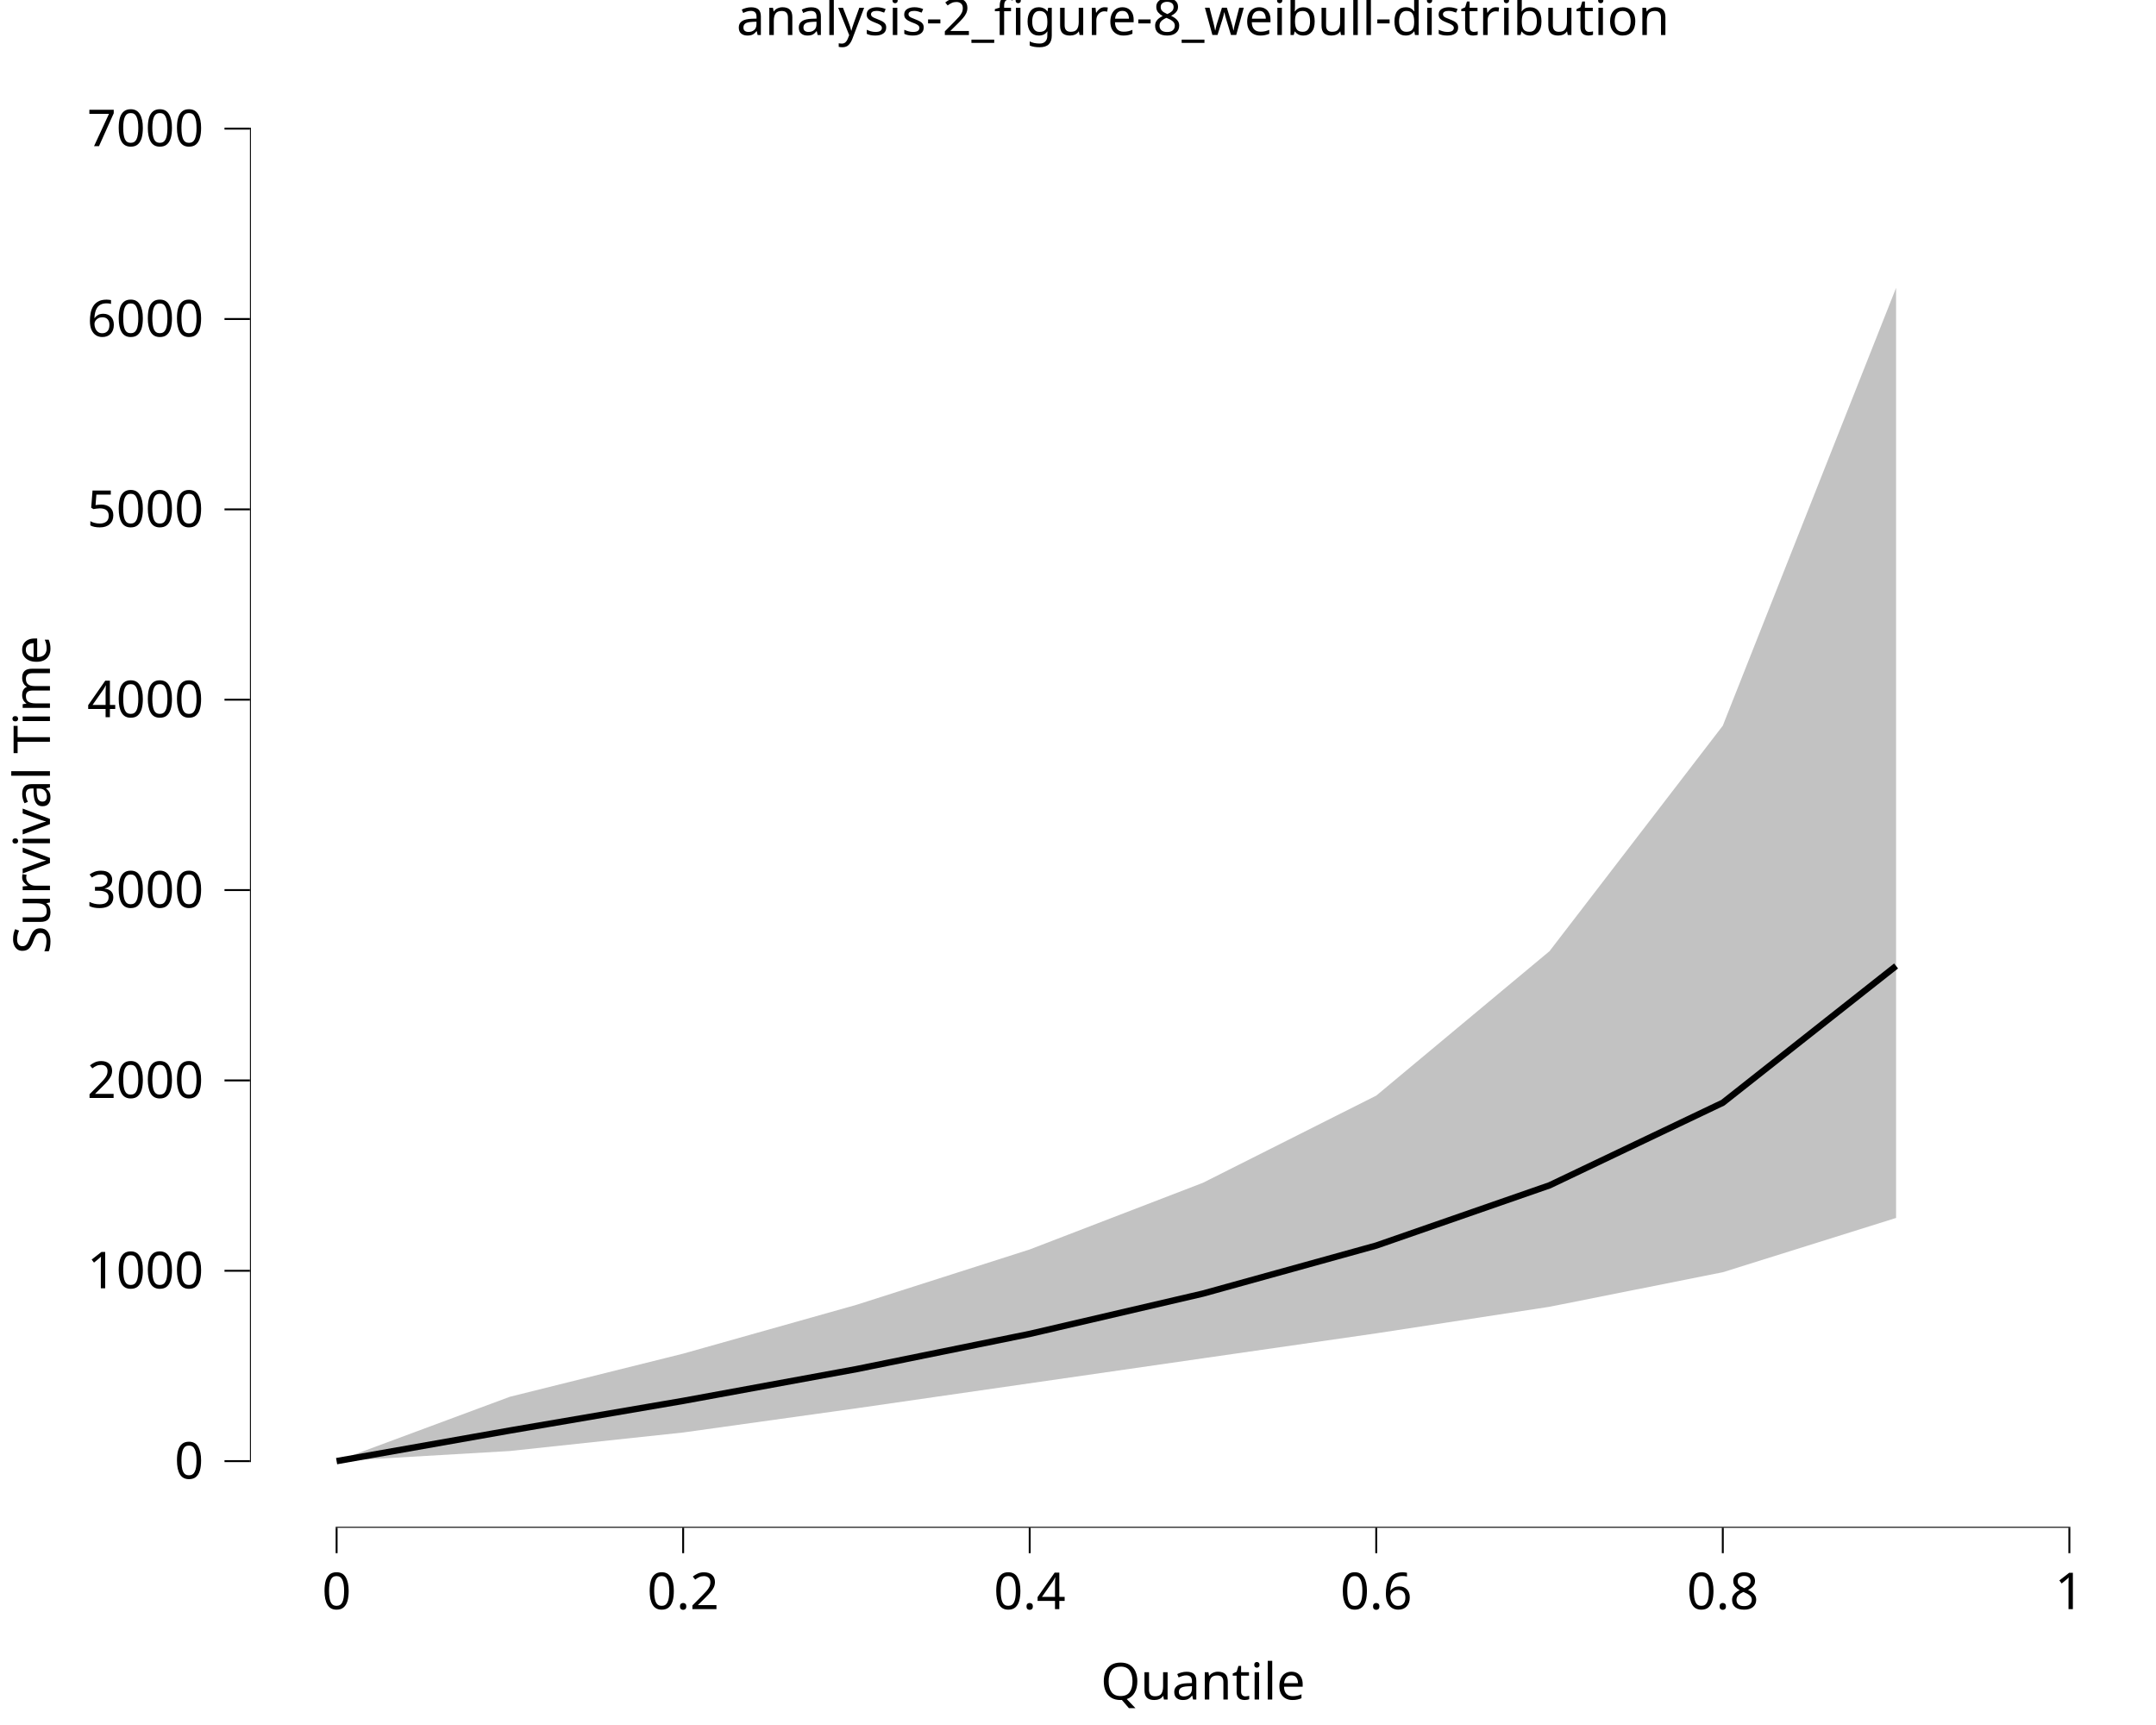
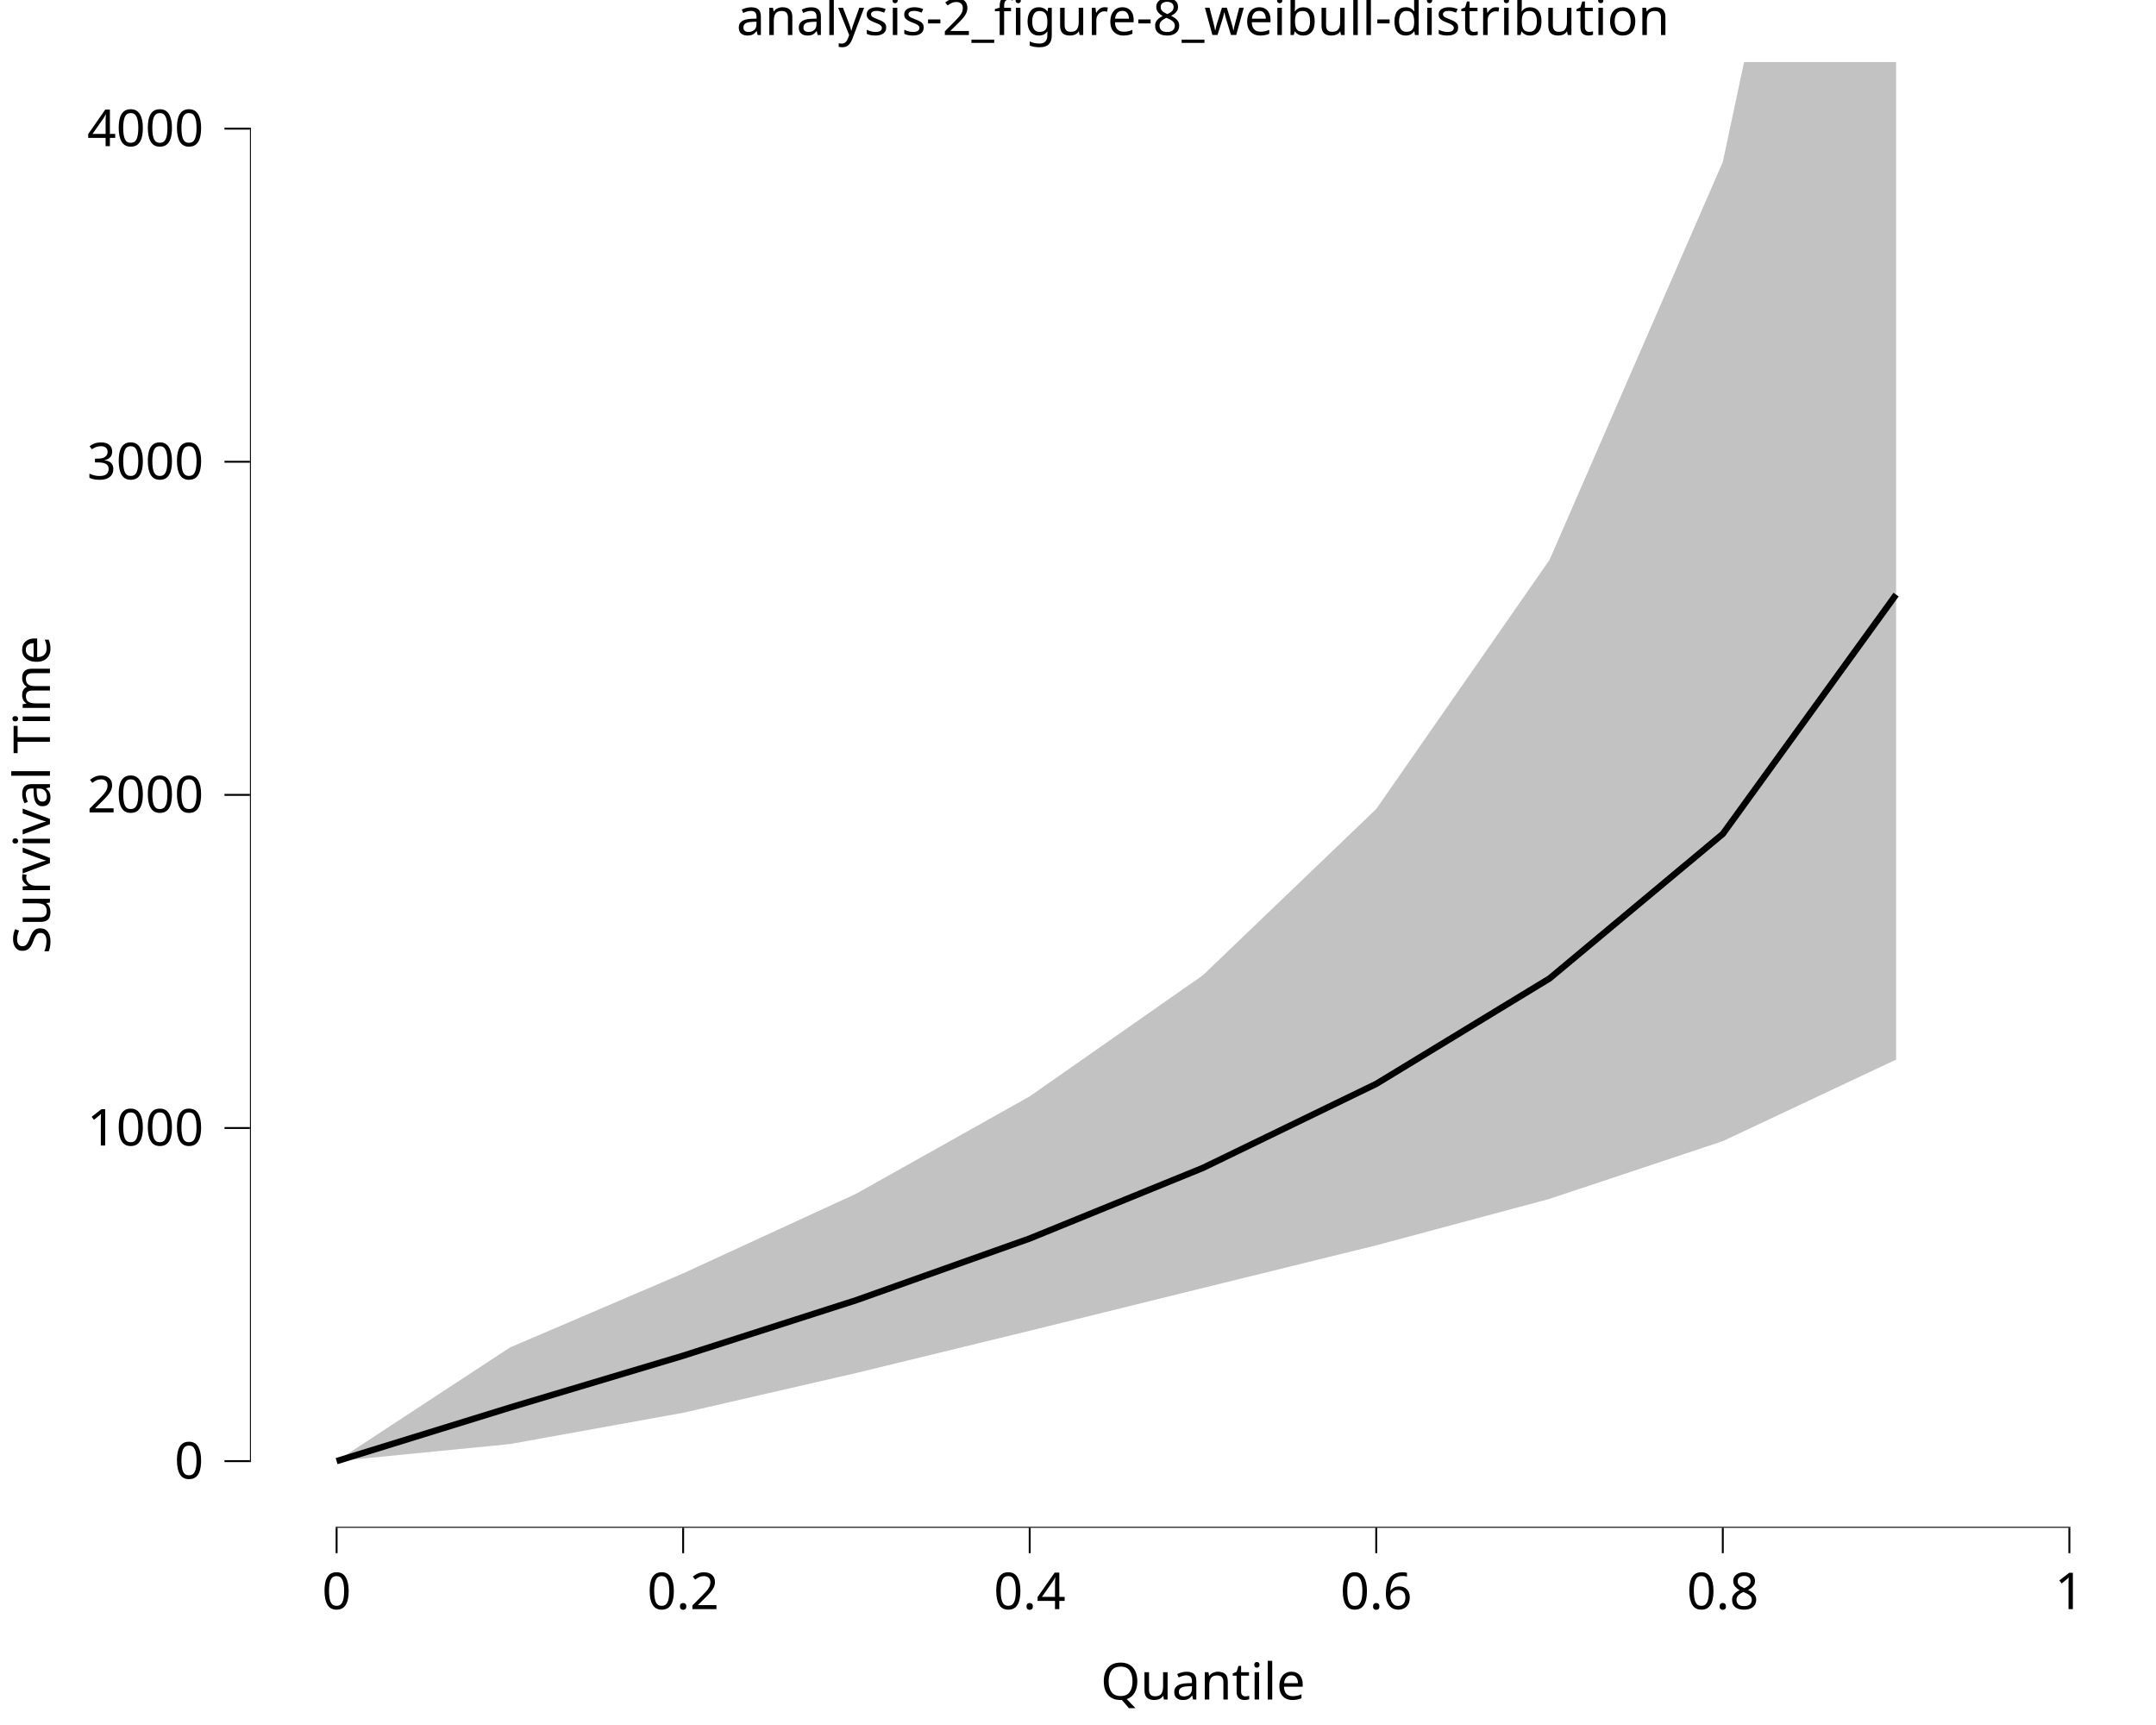
<svg xmlns="http://www.w3.org/2000/svg" class="svglite" data-engine-version="2.0" width="720.00pt" height="576.00pt" viewBox="0 0 720.00 576.00">
  <defs>
    <style type="text/css">
    .svglite line, .svglite polyline, .svglite polygon, .svglite path, .svglite rect, .svglite circle {
      fill: none;
      stroke: #000000;
      stroke-linecap: round;
      stroke-linejoin: round;
      stroke-miterlimit: 10.00;
    }
  </style>
  </defs>
  <rect width="100%" height="100%" style="stroke: none; fill: #FFFFFF;" />
  <defs>
    <clipPath id="cpMC4wMHw3MjAuMDB8MC4wMHw1NzYuMDA=">
      <rect x="0.00" y="0.00" width="720.00" height="576.00" />
    </clipPath>
  </defs>
  <g clip-path="url(#cpMC4wMHw3MjAuMDB8MC4wMHw1NzYuMDA=)">
    <rect x="0.00" y="0.00" width="720.00" height="576.00" style="stroke-width: 10.67; stroke: none;" />
  </g>
  <defs>
    <clipPath id="cpODMuNDd8NzIwLjAwfDIwLjcxfDUxMC4xNA==">
      <rect x="83.47" y="20.71" width="636.53" height="489.43" />
    </clipPath>
  </defs>
  <g clip-path="url(#cpODMuNDd8NzIwLjAwfDIwLjcxfDUxMC4xNA==)">
    <rect x="83.47" y="20.71" width="636.53" height="489.43" style="stroke-width: 10.67; stroke: none;" />
-     <polygon points="112.41,487.89 170.27,466.40 228.14,452.00 286.00,435.70 343.87,417.21 401.74,394.94 459.60,365.84 517.47,317.60 575.33,242.32 633.20,96.12 633.20,406.69 575.33,424.82 517.47,436.35 459.60,445.22 401.74,453.55 343.87,461.90 286.00,470.25 228.14,478.33 170.27,484.51 112.41,487.89 " style="stroke-width: 0.00; stroke: none; stroke-linecap: butt; fill: #333333; fill-opacity: 0.30;" />
-     <polyline points="112.41,487.89 170.27,466.40 228.14,452.00 286.00,435.70 343.87,417.21 401.74,394.94 459.60,365.84 517.47,317.60 575.33,242.32 633.20,96.12 " style="stroke-width: 1.07; stroke: none; stroke-linecap: butt;" />
-     <polyline points="633.20,406.69 575.33,424.82 517.47,436.35 459.60,445.22 401.74,453.55 343.87,461.90 286.00,470.25 228.14,478.33 170.27,484.51 112.41,487.89 " style="stroke-width: 1.07; stroke: none; stroke-linecap: butt;" />
-     <polyline points="112.41,487.89 170.27,477.67 228.14,467.77 286.00,457.17 343.87,445.41 401.74,431.94 459.60,415.91 517.47,395.80 575.33,368.22 633.20,322.55 " style="stroke-width: 2.13; stroke-linecap: butt;" />
+     <polygon points="112.41,487.89 170.27,449.96 228.14,425.19 286.00,398.55 343.87,366.09 401.74,325.62 459.60,270.13 517.47,186.95 575.33,54.10 633.20,-217.72 633.20,353.82 575.33,381.05 517.47,400.32 459.60,415.83 401.74,430.07 343.87,444.36 286.00,458.45 228.14,471.75 170.27,482.20 112.41,487.89 " style="stroke-width: 0.00; stroke: none; stroke-linecap: butt; fill: #333333; fill-opacity: 0.30;" />
+     <polyline points="112.41,487.89 170.27,449.96 228.14,425.19 286.00,398.55 343.87,366.09 401.74,325.62 459.60,270.13 517.47,186.95 575.33,54.10 633.20,-217.72 " style="stroke-width: 1.07; stroke: none; stroke-linecap: butt;" />
+     <polyline points="633.20,353.82 575.33,381.05 517.47,400.32 459.60,415.83 401.74,430.07 343.87,444.36 286.00,458.45 228.14,471.75 170.27,482.20 112.41,487.89 " style="stroke-width: 1.07; stroke: none; stroke-linecap: butt;" />
+     <polyline points="112.41,487.89 170.27,470.01 228.14,452.69 286.00,434.13 343.87,413.55 401.74,389.97 459.60,361.92 517.47,326.72 575.33,278.46 633.20,198.55 " style="stroke-width: 2.13; stroke-linecap: butt;" />
    <line x1="112.09" y1="510.14" x2="691.39" y2="510.14" style="stroke-width: 0.64; stroke-linecap: butt;" />
    <line x1="83.47" y1="488.21" x2="83.47" y2="42.64" style="stroke-width: 0.64; stroke-linecap: butt;" />
    <rect x="83.47" y="20.71" width="636.53" height="489.43" style="stroke-width: 0.00; stroke: none;" />
  </g>
  <g clip-path="url(#cpMC4wMHw3MjAuMDB8MC4wMHw1NzYuMDA=)">
    <polyline points="83.47,510.14 83.47,20.71 " style="stroke-width: 0.00; stroke: none; stroke-linecap: butt;" />
    <text x="67.99" y="493.74" text-anchor="end" style="font-size: 17.00px; font-family: sans;" textLength="9.46px" lengthAdjust="spacingAndGlyphs">0</text>
-     <text x="67.99" y="430.18" text-anchor="end" style="font-size: 17.00px; font-family: sans;" textLength="37.82px" lengthAdjust="spacingAndGlyphs">1000</text>
-     <text x="67.99" y="366.62" text-anchor="end" style="font-size: 17.00px; font-family: sans;" textLength="37.82px" lengthAdjust="spacingAndGlyphs">2000</text>
-     <text x="67.99" y="303.05" text-anchor="end" style="font-size: 17.00px; font-family: sans;" textLength="37.82px" lengthAdjust="spacingAndGlyphs">3000</text>
-     <text x="67.99" y="239.49" text-anchor="end" style="font-size: 17.00px; font-family: sans;" textLength="37.82px" lengthAdjust="spacingAndGlyphs">4000</text>
-     <text x="67.99" y="175.93" text-anchor="end" style="font-size: 17.00px; font-family: sans;" textLength="37.82px" lengthAdjust="spacingAndGlyphs">5000</text>
-     <text x="67.99" y="112.37" text-anchor="end" style="font-size: 17.00px; font-family: sans;" textLength="37.82px" lengthAdjust="spacingAndGlyphs">6000</text>
-     <text x="67.99" y="48.80" text-anchor="end" style="font-size: 17.00px; font-family: sans;" textLength="37.82px" lengthAdjust="spacingAndGlyphs">7000</text>
+     <text x="67.99" y="382.51" text-anchor="end" style="font-size: 17.00px; font-family: sans;" textLength="37.82px" lengthAdjust="spacingAndGlyphs">1000</text>
+     <text x="67.99" y="271.27" text-anchor="end" style="font-size: 17.00px; font-family: sans;" textLength="37.82px" lengthAdjust="spacingAndGlyphs">2000</text>
+     <text x="67.99" y="160.04" text-anchor="end" style="font-size: 17.00px; font-family: sans;" textLength="37.82px" lengthAdjust="spacingAndGlyphs">3000</text>
+     <text x="67.99" y="48.80" text-anchor="end" style="font-size: 17.00px; font-family: sans;" textLength="37.82px" lengthAdjust="spacingAndGlyphs">4000</text>
    <polyline points="74.97,487.89 83.47,487.89 " style="stroke-width: 0.64; stroke-linecap: butt;" />
-     <polyline points="74.97,424.33 83.47,424.33 " style="stroke-width: 0.64; stroke-linecap: butt;" />
-     <polyline points="74.97,360.77 83.47,360.77 " style="stroke-width: 0.64; stroke-linecap: butt;" />
-     <polyline points="74.97,297.21 83.47,297.21 " style="stroke-width: 0.64; stroke-linecap: butt;" />
-     <polyline points="74.97,233.64 83.47,233.64 " style="stroke-width: 0.64; stroke-linecap: butt;" />
-     <polyline points="74.97,170.08 83.47,170.08 " style="stroke-width: 0.64; stroke-linecap: butt;" />
-     <polyline points="74.97,106.52 83.47,106.52 " style="stroke-width: 0.64; stroke-linecap: butt;" />
+     <polyline points="74.97,376.66 83.47,376.66 " style="stroke-width: 0.64; stroke-linecap: butt;" />
+     <polyline points="74.97,265.42 83.47,265.42 " style="stroke-width: 0.64; stroke-linecap: butt;" />
+     <polyline points="74.97,154.19 83.47,154.19 " style="stroke-width: 0.64; stroke-linecap: butt;" />
    <polyline points="74.97,42.95 83.47,42.95 " style="stroke-width: 0.64; stroke-linecap: butt;" />
    <polyline points="83.47,510.14 720.00,510.14 " style="stroke-width: 0.00; stroke: none; stroke-linecap: butt;" />
    <polyline points="112.41,518.64 112.41,510.14 " style="stroke-width: 0.64; stroke-linecap: butt;" />
    <polyline points="228.14,518.64 228.14,510.14 " style="stroke-width: 0.64; stroke-linecap: butt;" />
    <polyline points="343.87,518.64 343.87,510.14 " style="stroke-width: 0.64; stroke-linecap: butt;" />
    <polyline points="459.60,518.64 459.60,510.14 " style="stroke-width: 0.64; stroke-linecap: butt;" />
    <polyline points="575.33,518.64 575.33,510.14 " style="stroke-width: 0.64; stroke-linecap: butt;" />
    <polyline points="691.07,518.64 691.07,510.14 " style="stroke-width: 0.64; stroke-linecap: butt;" />
    <text x="112.41" y="537.32" text-anchor="middle" style="font-size: 17.00px; font-family: sans;" textLength="9.46px" lengthAdjust="spacingAndGlyphs">0</text>
    <text x="228.14" y="537.32" text-anchor="middle" style="font-size: 17.00px; font-family: sans;" textLength="23.63px" lengthAdjust="spacingAndGlyphs">0.2</text>
    <text x="343.87" y="537.32" text-anchor="middle" style="font-size: 17.00px; font-family: sans;" textLength="23.63px" lengthAdjust="spacingAndGlyphs">0.4</text>
    <text x="459.60" y="537.32" text-anchor="middle" style="font-size: 17.00px; font-family: sans;" textLength="23.63px" lengthAdjust="spacingAndGlyphs">0.6</text>
    <text x="575.33" y="537.32" text-anchor="middle" style="font-size: 17.00px; font-family: sans;" textLength="23.63px" lengthAdjust="spacingAndGlyphs">0.8</text>
    <text x="691.07" y="537.32" text-anchor="middle" style="font-size: 17.00px; font-family: sans;" textLength="9.46px" lengthAdjust="spacingAndGlyphs">1</text>
    <text x="401.74" y="567.49" text-anchor="middle" style="font-size: 17.00px; font-family: sans;" textLength="63.32px" lengthAdjust="spacingAndGlyphs">Quantile</text>
    <text transform="translate(16.68,265.42) rotate(-90)" text-anchor="middle" style="font-size: 17.00px; font-family: sans;" textLength="102.98px" lengthAdjust="spacingAndGlyphs">Survival Time</text>
    <text x="401.74" y="11.70" text-anchor="middle" style="font-size: 17.00px; font-family: sans;" textLength="292.94px" lengthAdjust="spacingAndGlyphs">analysis-2_figure-8_weibull-distribution</text>
  </g>
</svg>
